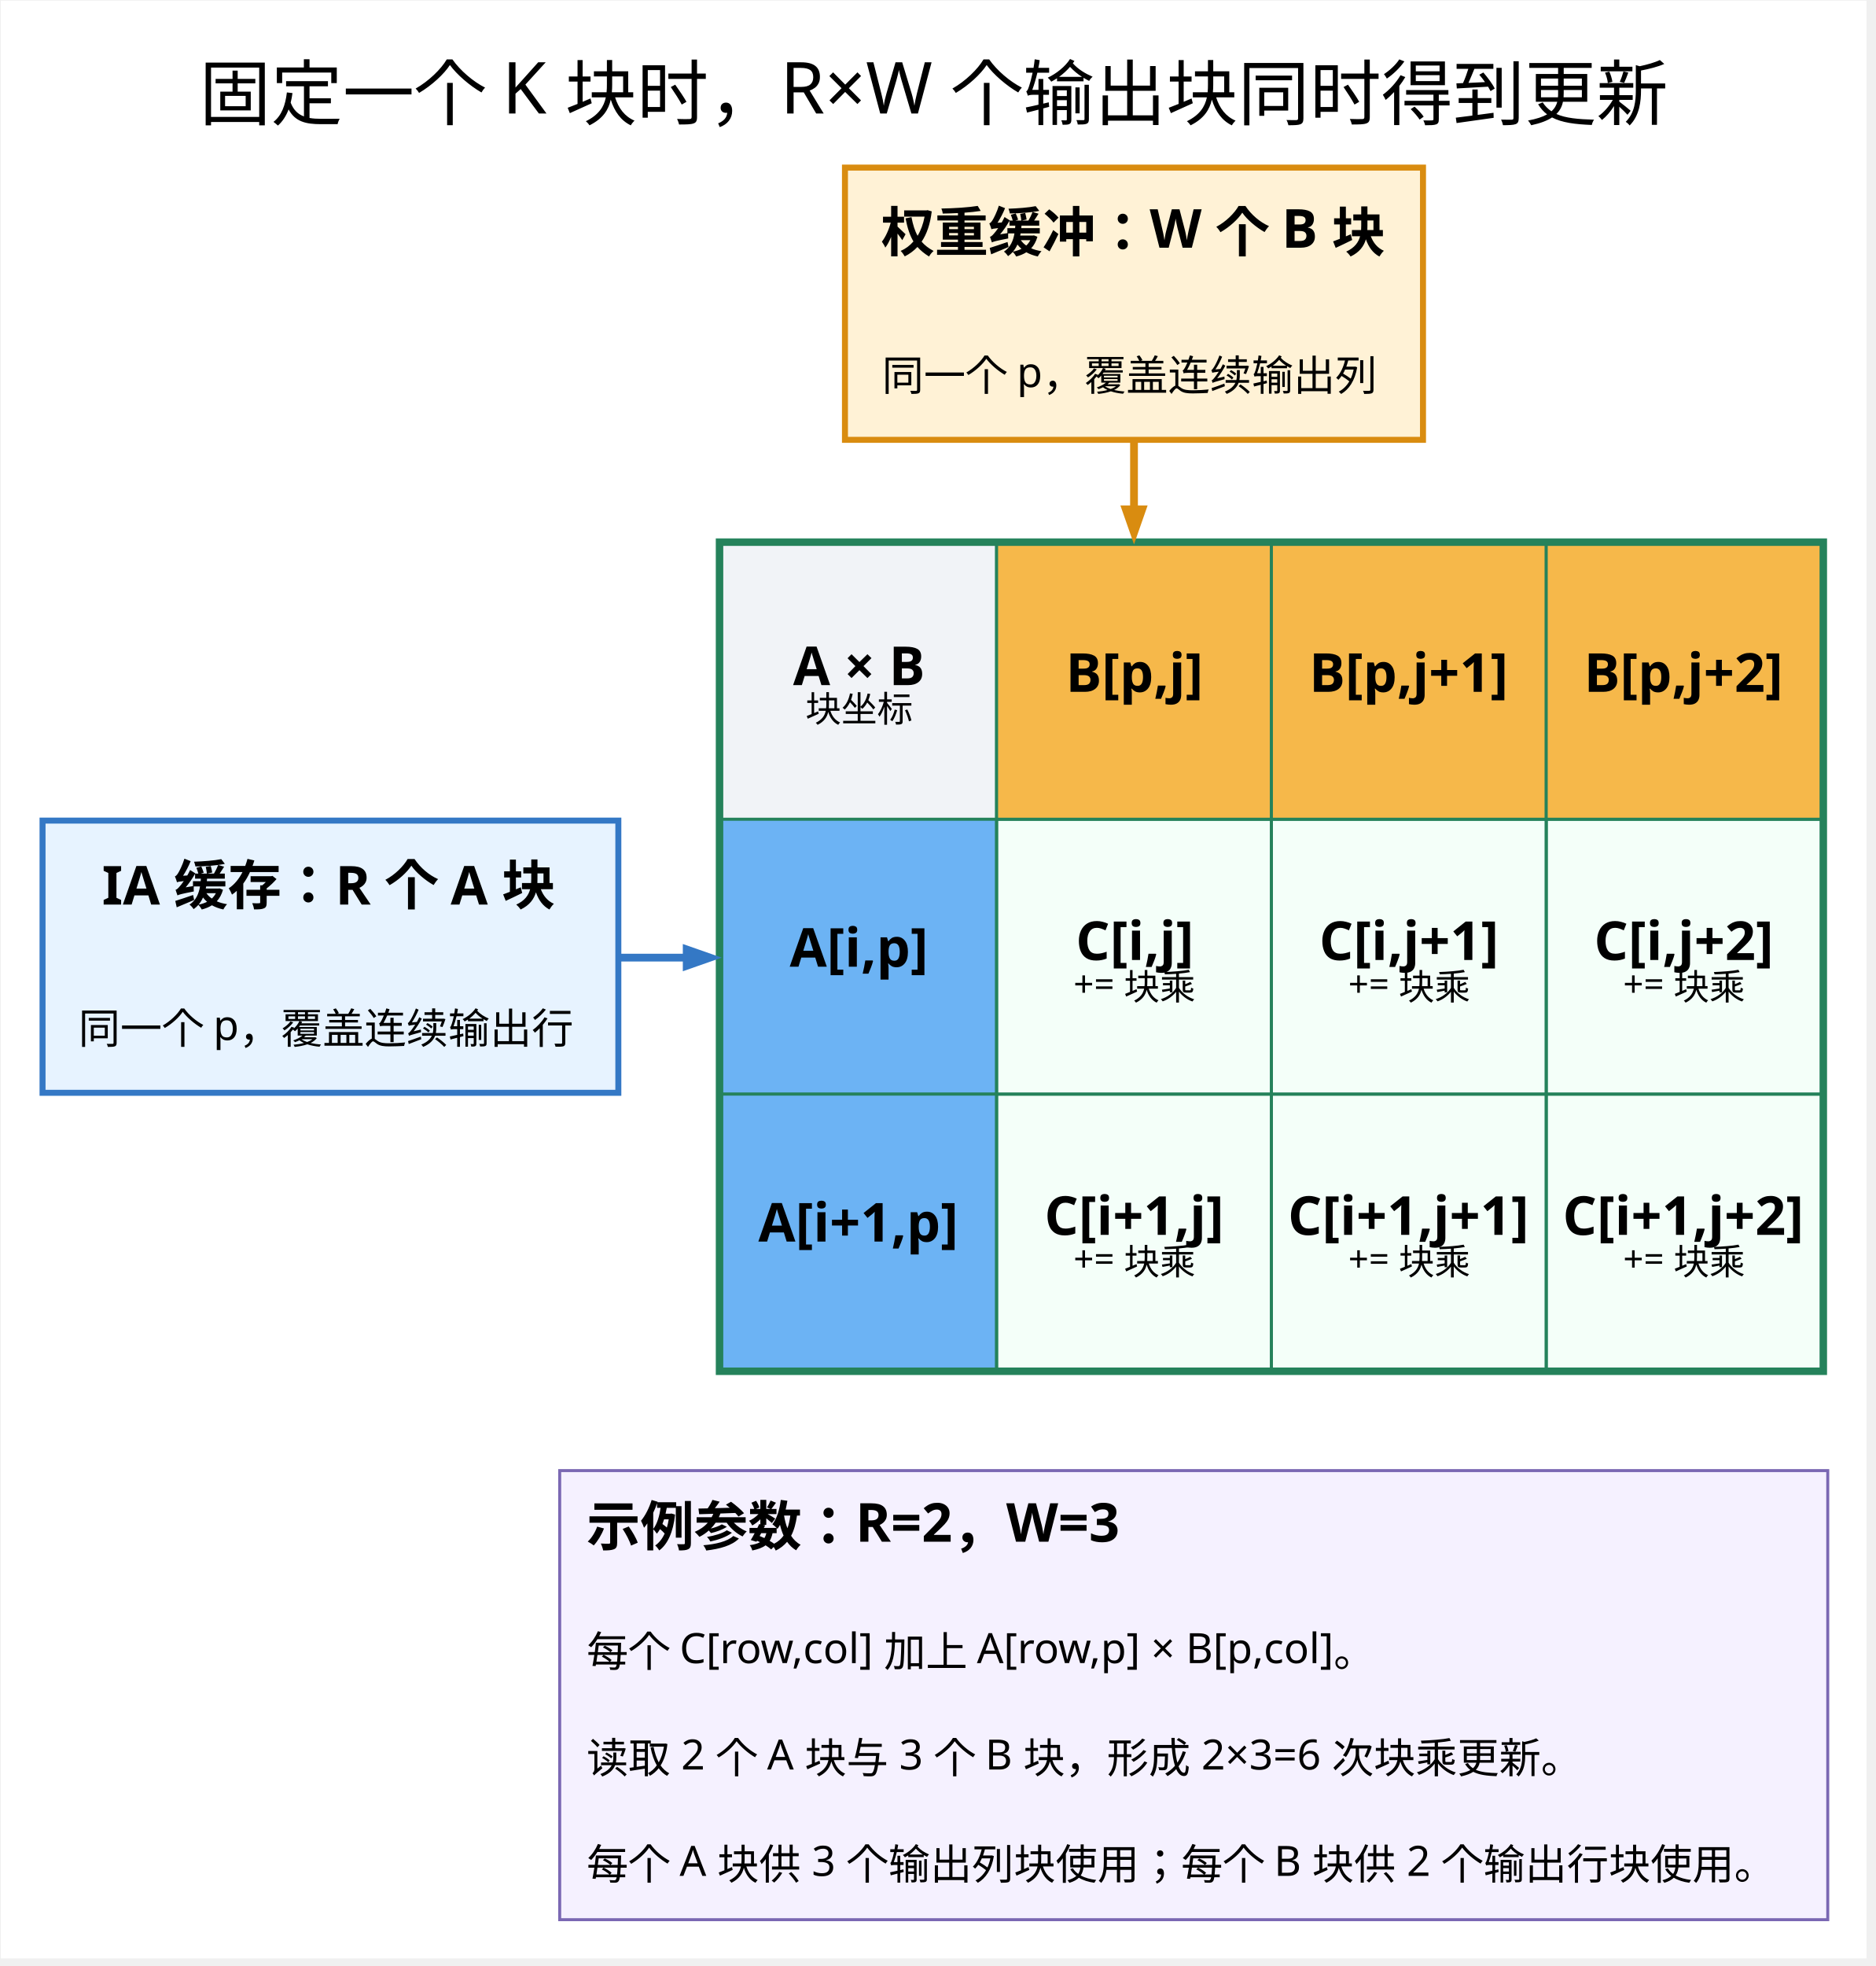
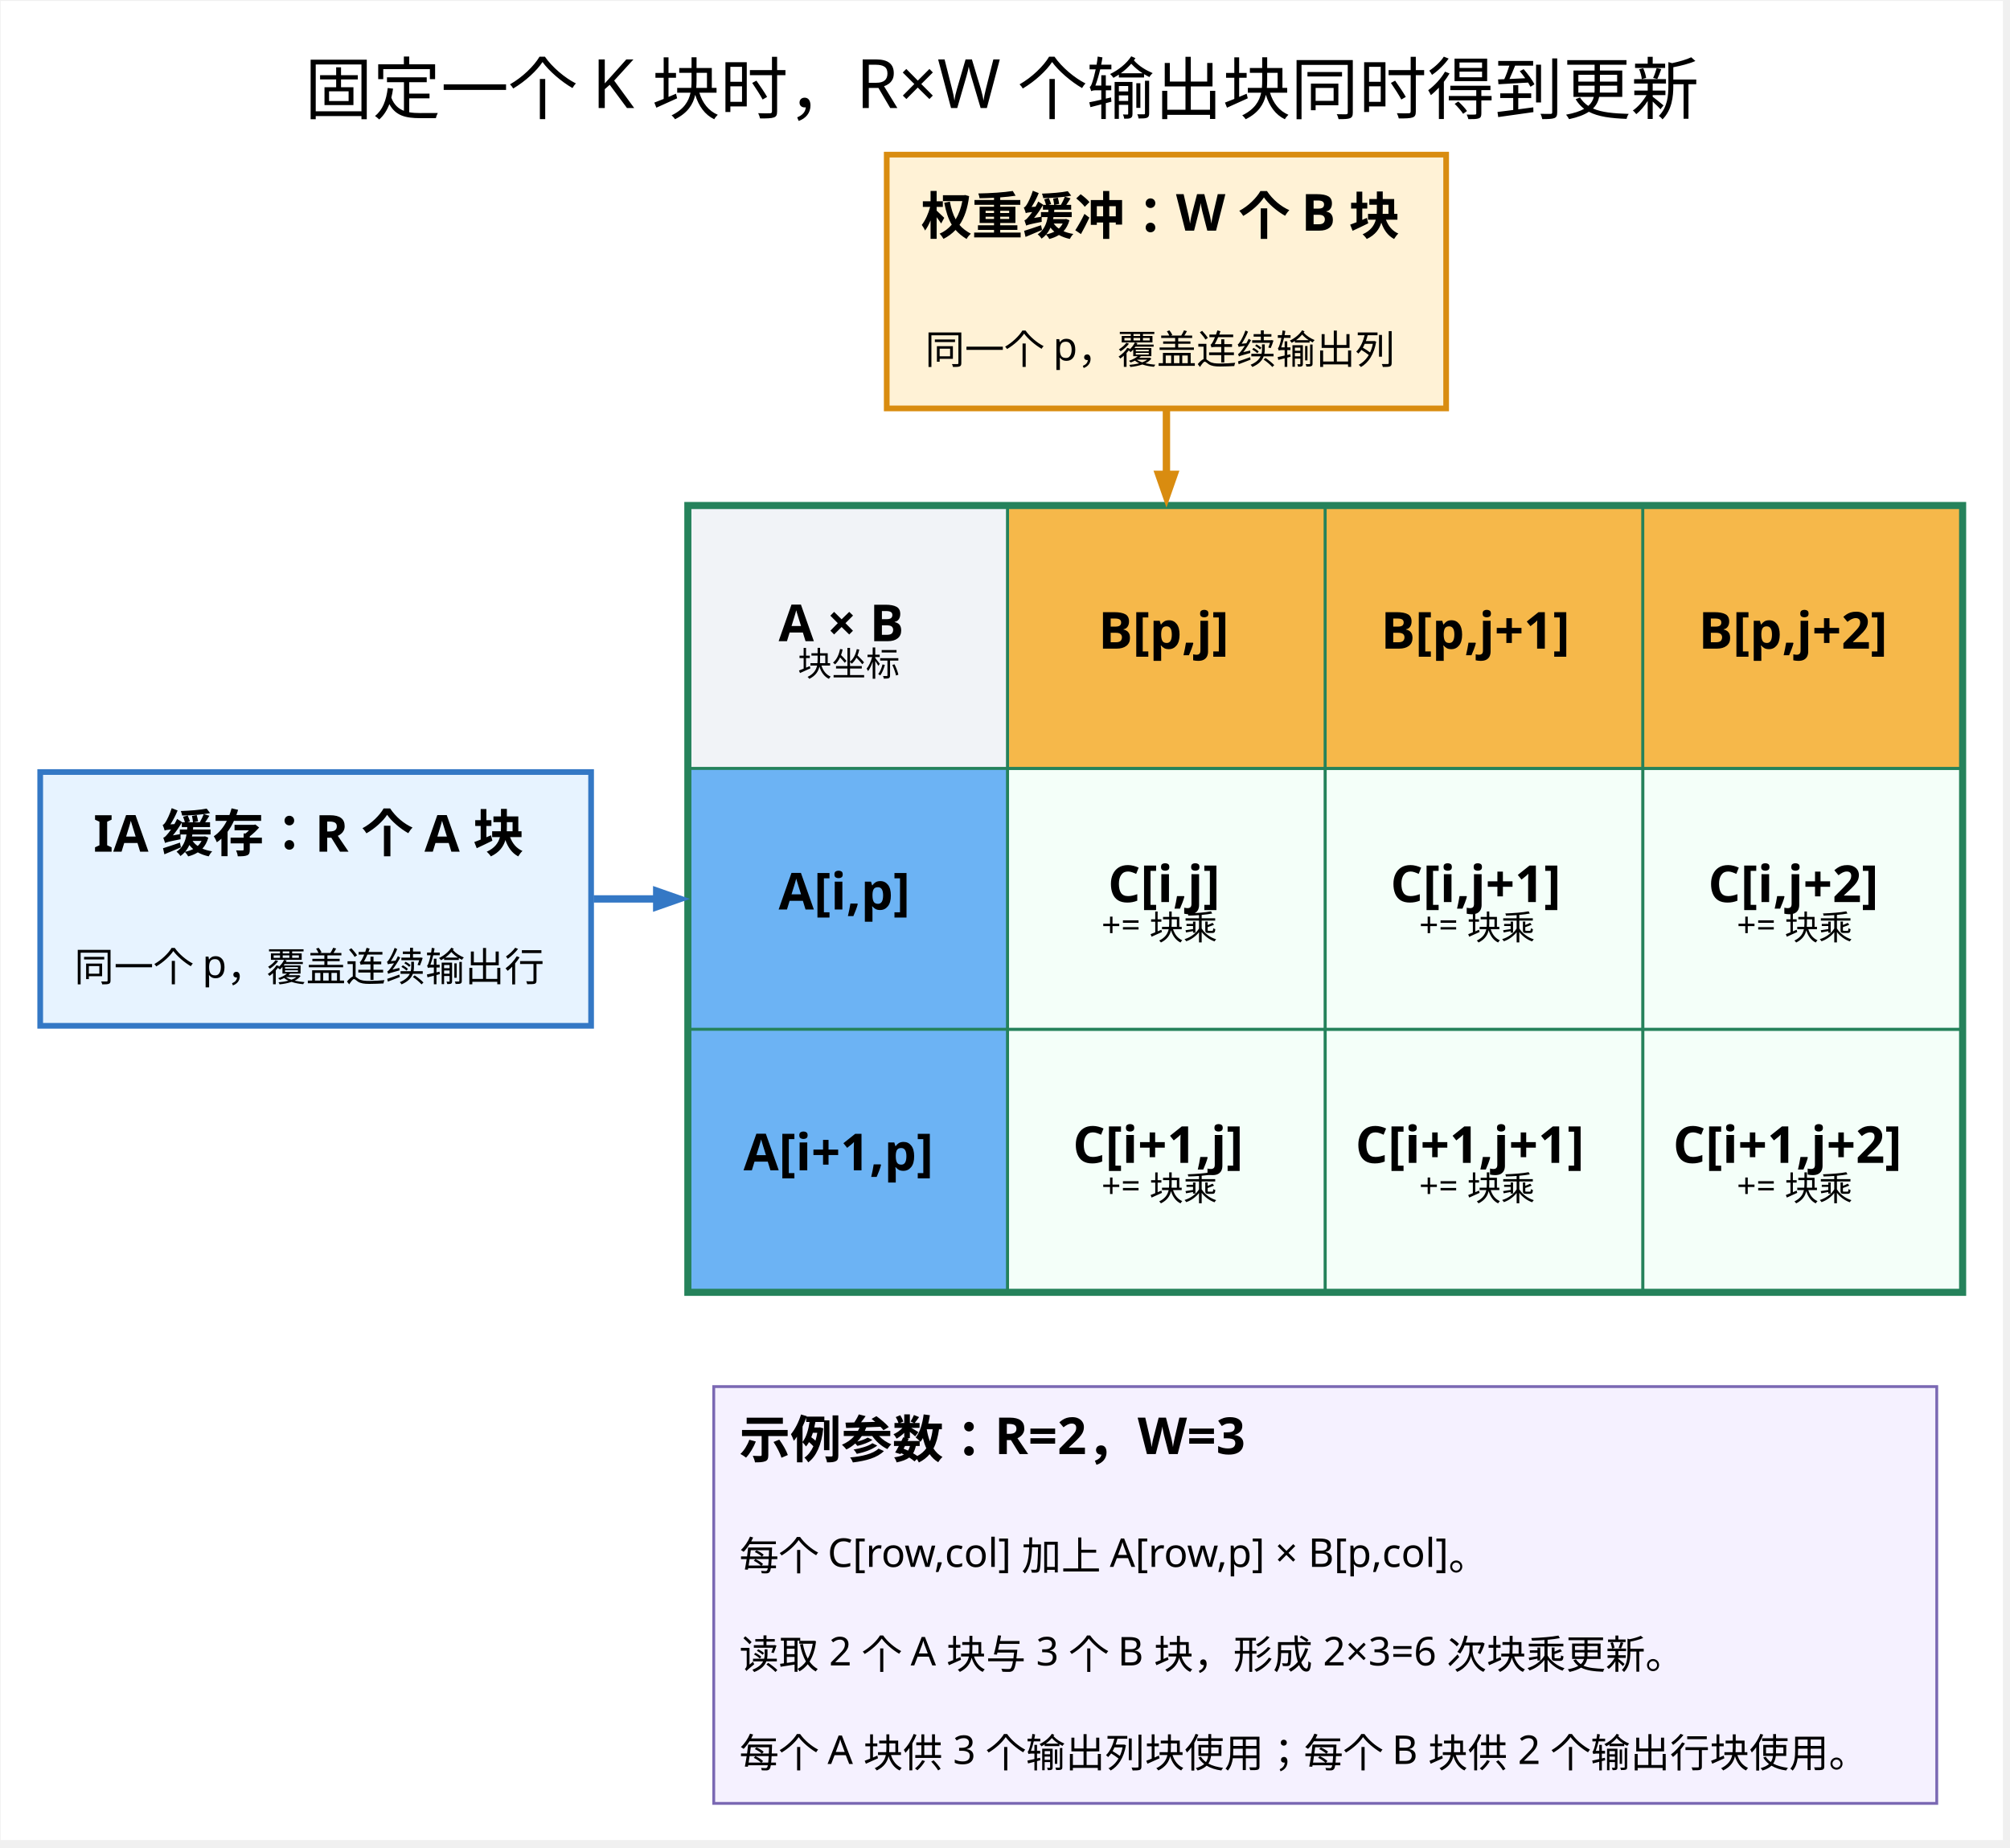
- <svg xmlns="http://www.w3.org/2000/svg" width="457pt" height="479pt" viewBox="2.00 2.00 455.00 477.00">
-   <g id="graph0" class="graph" transform="scale(0.724899 0.724899) rotate(0) translate(15.94 645.28)">
-     <polygon fill="white" stroke="none" points="-12.96,12.96 -12.96,-642.3 611.59,-642.3 611.59,12.96 -12.96,12.96" />
-     <text xml:space="preserve" text-anchor="middle" x="299.31" y="-602.54" font-family="Microsoft YaHei" font-size="24.00">固定一个 K 块时，R×W 个输出块同时得到更新</text>
+ <svg xmlns="http://www.w3.org/2000/svg" width="521pt" height="479pt" viewBox="2.00 2.00 519.00 477.00">
+   <g id="graph0" class="graph" transform="scale(0.732268 0.732268) rotate(0) translate(15.91 638.66)">
+     <polygon fill="white" stroke="none" points="-12.96,12.96 -12.96,-635.71 693.09,-635.71 693.09,12.96 -12.96,12.96" />
+     <text xml:space="preserve" text-anchor="middle" x="340.06" y="-595.95" font-family="Microsoft YaHei" font-size="24.00">固定一个 K 块时，R×W 个输出块同时得到更新</text>
    <g id="node1" class="node">
-       <polygon fill="#fff2d6" stroke="none" points="268.62,-494.31 268.62,-587.42 464.12,-587.42 464.12,-494.31 268.62,-494.31" />
-       <text xml:space="preserve" text-anchor="start" x="281.62" y="-558.32" font-family="Microsoft YaHei" font-weight="bold" font-size="18.00">权重缓冲：W 个 B 块</text>
-       <text xml:space="preserve" text-anchor="start" x="282" y="-511.81" font-family="Microsoft YaHei" font-size="14.00">同一个 p，覆盖连续输出列</text>
-       <polygon fill="none" stroke="#d98c10" stroke-width="2" points="269.62,-495.31 269.62,-586.42 463.12,-586.42 463.12,-495.31 269.62,-495.31" />
+       <polygon fill="#fff2d6" stroke="none" points="298.5,-491 298.5,-582.5 497.75,-582.5 497.75,-491 298.5,-491" />
+       <text xml:space="preserve" text-anchor="start" x="311.5" y="-553.4" font-family="Microsoft YaHei" font-weight="bold" font-size="18.00">权重缓冲：W 个 B 块</text>
+       <text xml:space="preserve" text-anchor="start" x="313" y="-507.75" font-family="Microsoft YaHei" font-size="14.00">同一个 p，覆盖连续输出列</text>
+       <polygon fill="none" stroke="#d98c10" stroke-width="2" points="299.5,-492 299.5,-581.5 496.75,-581.5 496.75,-492 299.5,-492" />
    </g>
    <g id="node3" class="node">
-       <polygon fill="#f4fff9" stroke="none" points="226.38,-182.31 226.38,-462.31 598.38,-462.31 598.38,-182.31 226.38,-182.31" />
-       <polygon fill="#f1f3f7" stroke="none" points="228.38,-368.31 228.38,-460.31 320.38,-460.31 320.38,-368.31 228.38,-368.31" />
-       <polygon fill="none" stroke="#25825b" points="228.38,-368.31 228.38,-460.31 320.38,-460.31 320.38,-368.31 228.38,-368.31" />
-       <text xml:space="preserve" text-anchor="start" x="252.25" y="-413.21" font-family="Microsoft YaHei" font-weight="bold" font-size="18.00">A × B</text>
-       <text xml:space="preserve" text-anchor="start" x="256.38" y="-400.91" font-family="Microsoft YaHei" font-size="12.00">块坐标</text>
-       <polygon fill="#f6b84a" stroke="none" points="320.38,-368.31 320.38,-460.31 412.38,-460.31 412.38,-368.31 320.38,-368.31" />
-       <polygon fill="none" stroke="#25825b" points="320.38,-368.31 320.38,-460.31 412.38,-460.31 412.38,-368.31 320.38,-368.31" />
-       <text xml:space="preserve" text-anchor="start" x="343.5" y="-410.96" font-family="Microsoft YaHei" font-weight="bold" font-size="18.00">B[p,j]</text>
-       <polygon fill="#f6b84a" stroke="none" points="412.38,-368.31 412.38,-460.31 504.38,-460.31 504.38,-368.31 412.38,-368.31" />
-       <polygon fill="none" stroke="#25825b" points="412.38,-368.31 412.38,-460.31 504.38,-460.31 504.38,-368.31 412.38,-368.31" />
-       <text xml:space="preserve" text-anchor="start" x="425" y="-410.96" font-family="Microsoft YaHei" font-weight="bold" font-size="18.00">B[p,j+1]</text>
-       <polygon fill="#f6b84a" stroke="none" points="504.38,-368.31 504.38,-460.31 596.38,-460.31 596.38,-368.31 504.38,-368.31" />
-       <polygon fill="none" stroke="#25825b" points="504.38,-368.31 504.38,-460.31 596.38,-460.31 596.38,-368.31 504.38,-368.31" />
-       <text xml:space="preserve" text-anchor="start" x="517" y="-410.96" font-family="Microsoft YaHei" font-weight="bold" font-size="18.00">B[p,j+2]</text>
-       <polygon fill="#6cb3f4" stroke="none" points="228.38,-276.31 228.38,-368.31 320.38,-368.31 320.38,-276.31 228.38,-276.31" />
-       <polygon fill="none" stroke="#25825b" points="228.38,-276.31 228.38,-368.31 320.38,-368.31 320.38,-276.31 228.38,-276.31" />
-       <text xml:space="preserve" text-anchor="start" x="251.12" y="-318.96" font-family="Microsoft YaHei" font-weight="bold" font-size="18.00">A[i,p]</text>
-       <polygon fill="none" stroke="#25825b" points="320.38,-276.31 320.38,-368.31 412.38,-368.31 412.38,-276.31 320.38,-276.31" />
-       <text xml:space="preserve" text-anchor="start" x="346.88" y="-321.21" font-family="Microsoft YaHei" font-weight="bold" font-size="18.00">C[i,j]</text>
-       <text xml:space="preserve" text-anchor="start" x="346.12" y="-308.91" font-family="Microsoft YaHei" font-size="12.00">+= 块乘</text>
-       <polygon fill="none" stroke="#25825b" points="412.38,-276.31 412.38,-368.31 504.38,-368.31 504.38,-276.31 412.38,-276.31" />
-       <text xml:space="preserve" text-anchor="start" x="428.38" y="-321.21" font-family="Microsoft YaHei" font-weight="bold" font-size="18.00">C[i,j+1]</text>
-       <text xml:space="preserve" text-anchor="start" x="438.12" y="-308.91" font-family="Microsoft YaHei" font-size="12.00">+= 块乘</text>
-       <polygon fill="none" stroke="#25825b" points="504.38,-276.31 504.38,-368.31 596.38,-368.31 596.38,-276.31 504.38,-276.31" />
-       <text xml:space="preserve" text-anchor="start" x="520.38" y="-321.21" font-family="Microsoft YaHei" font-weight="bold" font-size="18.00">C[i,j+2]</text>
-       <text xml:space="preserve" text-anchor="start" x="530.12" y="-308.91" font-family="Microsoft YaHei" font-size="12.00">+= 块乘</text>
-       <polygon fill="#6cb3f4" stroke="none" points="228.38,-184.31 228.38,-276.31 320.38,-276.31 320.38,-184.31 228.38,-184.31" />
-       <polygon fill="none" stroke="#25825b" points="228.38,-184.31 228.38,-276.31 320.38,-276.31 320.38,-184.31 228.38,-184.31" />
-       <text xml:space="preserve" text-anchor="start" x="240.62" y="-226.96" font-family="Microsoft YaHei" font-weight="bold" font-size="18.00">A[i+1,p]</text>
-       <polygon fill="none" stroke="#25825b" points="320.38,-184.31 320.38,-276.31 412.38,-276.31 412.38,-184.31 320.38,-184.31" />
-       <text xml:space="preserve" text-anchor="start" x="336.38" y="-229.21" font-family="Microsoft YaHei" font-weight="bold" font-size="18.00">C[i+1,j]</text>
-       <text xml:space="preserve" text-anchor="start" x="346.12" y="-216.91" font-family="Microsoft YaHei" font-size="12.00">+= 块乘</text>
-       <polygon fill="none" stroke="#25825b" points="412.38,-184.31 412.38,-276.31 504.38,-276.31 504.38,-184.31 412.38,-184.31" />
-       <text xml:space="preserve" text-anchor="start" x="417.88" y="-229.21" font-family="Microsoft YaHei" font-weight="bold" font-size="18.00">C[i+1,j+1]</text>
-       <text xml:space="preserve" text-anchor="start" x="438.12" y="-216.91" font-family="Microsoft YaHei" font-size="12.00">+= 块乘</text>
-       <polygon fill="none" stroke="#25825b" points="504.38,-184.31 504.38,-276.31 596.38,-276.31 596.38,-184.31 504.38,-184.31" />
-       <text xml:space="preserve" text-anchor="start" x="509.88" y="-229.21" font-family="Microsoft YaHei" font-weight="bold" font-size="18.00">C[i+1,j+2]</text>
-       <text xml:space="preserve" text-anchor="start" x="530.12" y="-216.91" font-family="Microsoft YaHei" font-size="12.00">+= 块乘</text>
-       <polygon fill="none" stroke="#25825b" stroke-width="2" points="227.38,-183.31 227.38,-461.31 597.38,-461.31 597.38,-183.31 227.38,-183.31" />
+       <polygon fill="#f4fff9" stroke="none" points="228.12,-179 228.12,-459 680.12,-459 680.12,-179 228.12,-179" />
+       <polygon fill="#f1f3f7" stroke="none" points="230.12,-365 230.12,-457 342.12,-457 342.12,-365 230.12,-365" />
+       <polygon fill="none" stroke="#25825b" points="230.12,-365 230.12,-457 342.12,-457 342.12,-365 230.12,-365" />
+       <text xml:space="preserve" text-anchor="start" x="261.38" y="-409.9" font-family="Microsoft YaHei" font-weight="bold" font-size="18.00">A × B</text>
+       <text xml:space="preserve" text-anchor="start" x="268.12" y="-397.6" font-family="Microsoft YaHei" font-size="12.00">块坐标</text>
+       <polygon fill="#f6b84a" stroke="none" points="342.12,-365 342.12,-457 454.12,-457 454.12,-365 342.12,-365" />
+       <polygon fill="none" stroke="#25825b" points="342.12,-365 342.12,-457 454.12,-457 454.12,-365 342.12,-365" />
+       <text xml:space="preserve" text-anchor="start" x="374.12" y="-407.27" font-family="Microsoft YaHei" font-weight="bold" font-size="18.00">B[p,j]</text>
+       <polygon fill="#f6b84a" stroke="none" points="454.12,-365 454.12,-457 566.12,-457 566.12,-365 454.12,-365" />
+       <polygon fill="none" stroke="#25825b" points="454.12,-365 454.12,-457 566.12,-457 566.12,-365 454.12,-365" />
+       <text xml:space="preserve" text-anchor="start" x="473.75" y="-407.27" font-family="Microsoft YaHei" font-weight="bold" font-size="18.00">B[p,j+1]</text>
+       <polygon fill="#f6b84a" stroke="none" points="566.12,-365 566.12,-457 678.12,-457 678.12,-365 566.12,-365" />
+       <polygon fill="none" stroke="#25825b" points="566.12,-365 566.12,-457 678.12,-457 678.12,-365 566.12,-365" />
+       <text xml:space="preserve" text-anchor="start" x="585.75" y="-407.27" font-family="Microsoft YaHei" font-weight="bold" font-size="18.00">B[p,j+2]</text>
+       <polygon fill="#6cb3f4" stroke="none" points="230.12,-273 230.12,-365 342.12,-365 342.12,-273 230.12,-273" />
+       <polygon fill="none" stroke="#25825b" points="230.12,-273 230.12,-365 342.12,-365 342.12,-273 230.12,-273" />
+       <text xml:space="preserve" text-anchor="start" x="261.38" y="-315.27" font-family="Microsoft YaHei" font-weight="bold" font-size="18.00">A[i,p]</text>
+       <polygon fill="none" stroke="#25825b" points="342.12,-273 342.12,-365 454.12,-365 454.12,-273 342.12,-273" />
+       <text xml:space="preserve" text-anchor="start" x="377.5" y="-317.9" font-family="Microsoft YaHei" font-weight="bold" font-size="18.00">C[i,j]</text>
+       <text xml:space="preserve" text-anchor="start" x="375.25" y="-305.6" font-family="Microsoft YaHei" font-size="12.00">+= 块乘</text>
+       <polygon fill="none" stroke="#25825b" points="454.12,-273 454.12,-365 566.12,-365 566.12,-273 454.12,-273" />
+       <text xml:space="preserve" text-anchor="start" x="477.12" y="-317.9" font-family="Microsoft YaHei" font-weight="bold" font-size="18.00">C[i,j+1]</text>
+       <text xml:space="preserve" text-anchor="start" x="487.25" y="-305.6" font-family="Microsoft YaHei" font-size="12.00">+= 块乘</text>
+       <polygon fill="none" stroke="#25825b" points="566.12,-273 566.12,-365 678.12,-365 678.12,-273 566.12,-273" />
+       <text xml:space="preserve" text-anchor="start" x="589.12" y="-317.9" font-family="Microsoft YaHei" font-weight="bold" font-size="18.00">C[i,j+2]</text>
+       <text xml:space="preserve" text-anchor="start" x="599.25" y="-305.6" font-family="Microsoft YaHei" font-size="12.00">+= 块乘</text>
+       <polygon fill="#6cb3f4" stroke="none" points="230.12,-181 230.12,-273 342.12,-273 342.12,-181 230.12,-181" />
+       <polygon fill="none" stroke="#25825b" points="230.12,-181 230.12,-273 342.12,-273 342.12,-181 230.12,-181" />
+       <text xml:space="preserve" text-anchor="start" x="249" y="-223.28" font-family="Microsoft YaHei" font-weight="bold" font-size="18.00">A[i+1,p]</text>
+       <polygon fill="none" stroke="#25825b" points="342.12,-181 342.12,-273 454.12,-273 454.12,-181 342.12,-181" />
+       <text xml:space="preserve" text-anchor="start" x="365.12" y="-225.9" font-family="Microsoft YaHei" font-weight="bold" font-size="18.00">C[i+1,j]</text>
+       <text xml:space="preserve" text-anchor="start" x="375.25" y="-213.6" font-family="Microsoft YaHei" font-size="12.00">+= 块乘</text>
+       <polygon fill="none" stroke="#25825b" points="454.12,-181 454.12,-273 566.12,-273 566.12,-181 454.12,-181" />
+       <text xml:space="preserve" text-anchor="start" x="464.75" y="-225.9" font-family="Microsoft YaHei" font-weight="bold" font-size="18.00">C[i+1,j+1]</text>
+       <text xml:space="preserve" text-anchor="start" x="487.25" y="-213.6" font-family="Microsoft YaHei" font-size="12.00">+= 块乘</text>
+       <polygon fill="none" stroke="#25825b" points="566.12,-181 566.12,-273 678.12,-273 678.12,-181 566.12,-181" />
+       <text xml:space="preserve" text-anchor="start" x="576.75" y="-225.9" font-family="Microsoft YaHei" font-weight="bold" font-size="18.00">C[i+1,j+2]</text>
+       <text xml:space="preserve" text-anchor="start" x="599.25" y="-213.6" font-family="Microsoft YaHei" font-size="12.00">+= 块乘</text>
+       <polygon fill="none" stroke="#25825b" stroke-width="2" points="229.12,-180 229.12,-458 679.12,-458 679.12,-180 229.12,-180" />
    </g>
    <g id="edge1" class="edge">
-       <path fill="none" stroke="#d98c10" stroke-width="2.6" d="M366.38,-494.47C366.38,-494.47 366.38,-472.05 366.38,-472.05" />
-       <polygon fill="#d98c10" stroke="#d98c10" stroke-width="2.6" points="369.11,-472.05 366.38,-464.25 363.65,-472.05 369.11,-472.05" />
+       <path fill="none" stroke="#d98c10" stroke-width="2.6" d="M398.12,-491.28C398.12,-491.28 398.12,-468.74 398.12,-468.74" />
+       <polygon fill="#d98c10" stroke="#d98c10" stroke-width="2.6" points="400.86,-468.74 398.13,-460.94 395.4,-468.74 400.86,-468.74" />
    </g>
    <g id="node2" class="node">
-       <polygon fill="#e7f3ff" stroke="none" points="0,-275.76 0,-368.86 194.75,-368.86 194.75,-275.76 0,-275.76" />
-       <text xml:space="preserve" text-anchor="start" x="20.88" y="-339.76" font-family="Microsoft YaHei" font-weight="bold" font-size="18.00">IA 缓存：R 个 A 块</text>
-       <text xml:space="preserve" text-anchor="start" x="13" y="-293.26" font-family="Microsoft YaHei" font-size="14.00">同一个 p，覆盖连续输出行</text>
-       <polygon fill="none" stroke="#3478c5" stroke-width="2" points="1,-276.76 1,-367.86 193.75,-367.86 193.75,-276.76 1,-276.76" />
+       <polygon fill="#e7f3ff" stroke="none" points="0,-273.25 0,-364.75 196.25,-364.75 196.25,-273.25 0,-273.25" />
+       <text xml:space="preserve" text-anchor="start" x="19.75" y="-335.65" font-family="Microsoft YaHei" font-weight="bold" font-size="18.00">IA 缓存：R 个 A 块</text>
+       <text xml:space="preserve" text-anchor="start" x="13" y="-290" font-family="Microsoft YaHei" font-size="14.00">同一个 p，覆盖连续输出行</text>
+       <polygon fill="none" stroke="#3478c5" stroke-width="2" points="1,-274.25 1,-363.75 195.25,-363.75 195.25,-274.25 1,-274.25" />
    </g>
    <g id="edge2" class="edge">
-       <path fill="none" stroke="#3478c5" stroke-width="2.6" d="M194.64,-322C194.64,-322 216.64,-322 216.64,-322" />
-       <polygon fill="#3478c5" stroke="#3478c5" stroke-width="2.6" points="216.64,-324.73 224.44,-322 216.64,-319.27 216.64,-324.73" />
+       <path fill="none" stroke="#3478c5" stroke-width="2.6" d="M196.13,-319C196.13,-319 218.39,-319 218.39,-319" />
+       <polygon fill="#3478c5" stroke="#3478c5" stroke-width="2.6" points="218.39,-321.73 226.19,-319 218.39,-316.27 218.39,-321.73" />
    </g>
    <g id="node4" class="node">
-       <polygon fill="#f5f1ff" stroke="none" points="174.12,0 174.12,-150.31 598.62,-150.31 598.62,0 174.12,0" />
-       <text xml:space="preserve" text-anchor="start" x="183.12" y="-125.21" font-family="Microsoft YaHei" font-weight="bold" font-size="18.00">示例参数：R=2，W=3</text>
-       <text xml:space="preserve" text-anchor="start" x="183.12" y="-84.71" font-family="Microsoft YaHei" font-size="14.00">每个 C[row,col] 加上 A[row,p] × B[p,col]。</text>
-       <text xml:space="preserve" text-anchor="start" x="183.12" y="-49.1" font-family="Microsoft YaHei" font-size="14.00">读取 2 个 A 块与 3 个 B 块，形成 2×3=6 次块乘更新。</text>
-       <text xml:space="preserve" text-anchor="start" x="183.12" y="-13.5" font-family="Microsoft YaHei" font-size="14.00">每个 A 块供 3 个输出列块使用；每个 B 块供 2 个输出行块使用。</text>
-       <polygon fill="none" stroke="#7a68b3" points="174.12,0 174.12,-150.31 598.62,-150.31 598.62,0 174.12,0" />
+       <polygon fill="#f5f1ff" stroke="none" points="238.5,0 238.5,-147 669.75,-147 669.75,0 238.5,0" />
+       <text xml:space="preserve" text-anchor="start" x="247.5" y="-121.9" font-family="Microsoft YaHei" font-weight="bold" font-size="18.00">示例参数：R=2，W=3</text>
+       <text xml:space="preserve" text-anchor="start" x="247.5" y="-82.25" font-family="Microsoft YaHei" font-size="14.00">每个 C[row,col] 加上 A[row,p] × B[p,col]。</text>
+       <text xml:space="preserve" text-anchor="start" x="247.5" y="-47.5" font-family="Microsoft YaHei" font-size="14.00">读取 2 个 A 块与 3 个 B 块，形成 2×3=6 次块乘更新。</text>
+       <text xml:space="preserve" text-anchor="start" x="247.5" y="-12.75" font-family="Microsoft YaHei" font-size="14.00">每个 A 块供 3 个输出列块使用；每个 B 块供 2 个输出行块使用。</text>
+       <polygon fill="none" stroke="#7a68b3" points="238.5,0 238.5,-147 669.75,-147 669.75,0 238.5,0" />
    </g>
  </g>
</svg>
